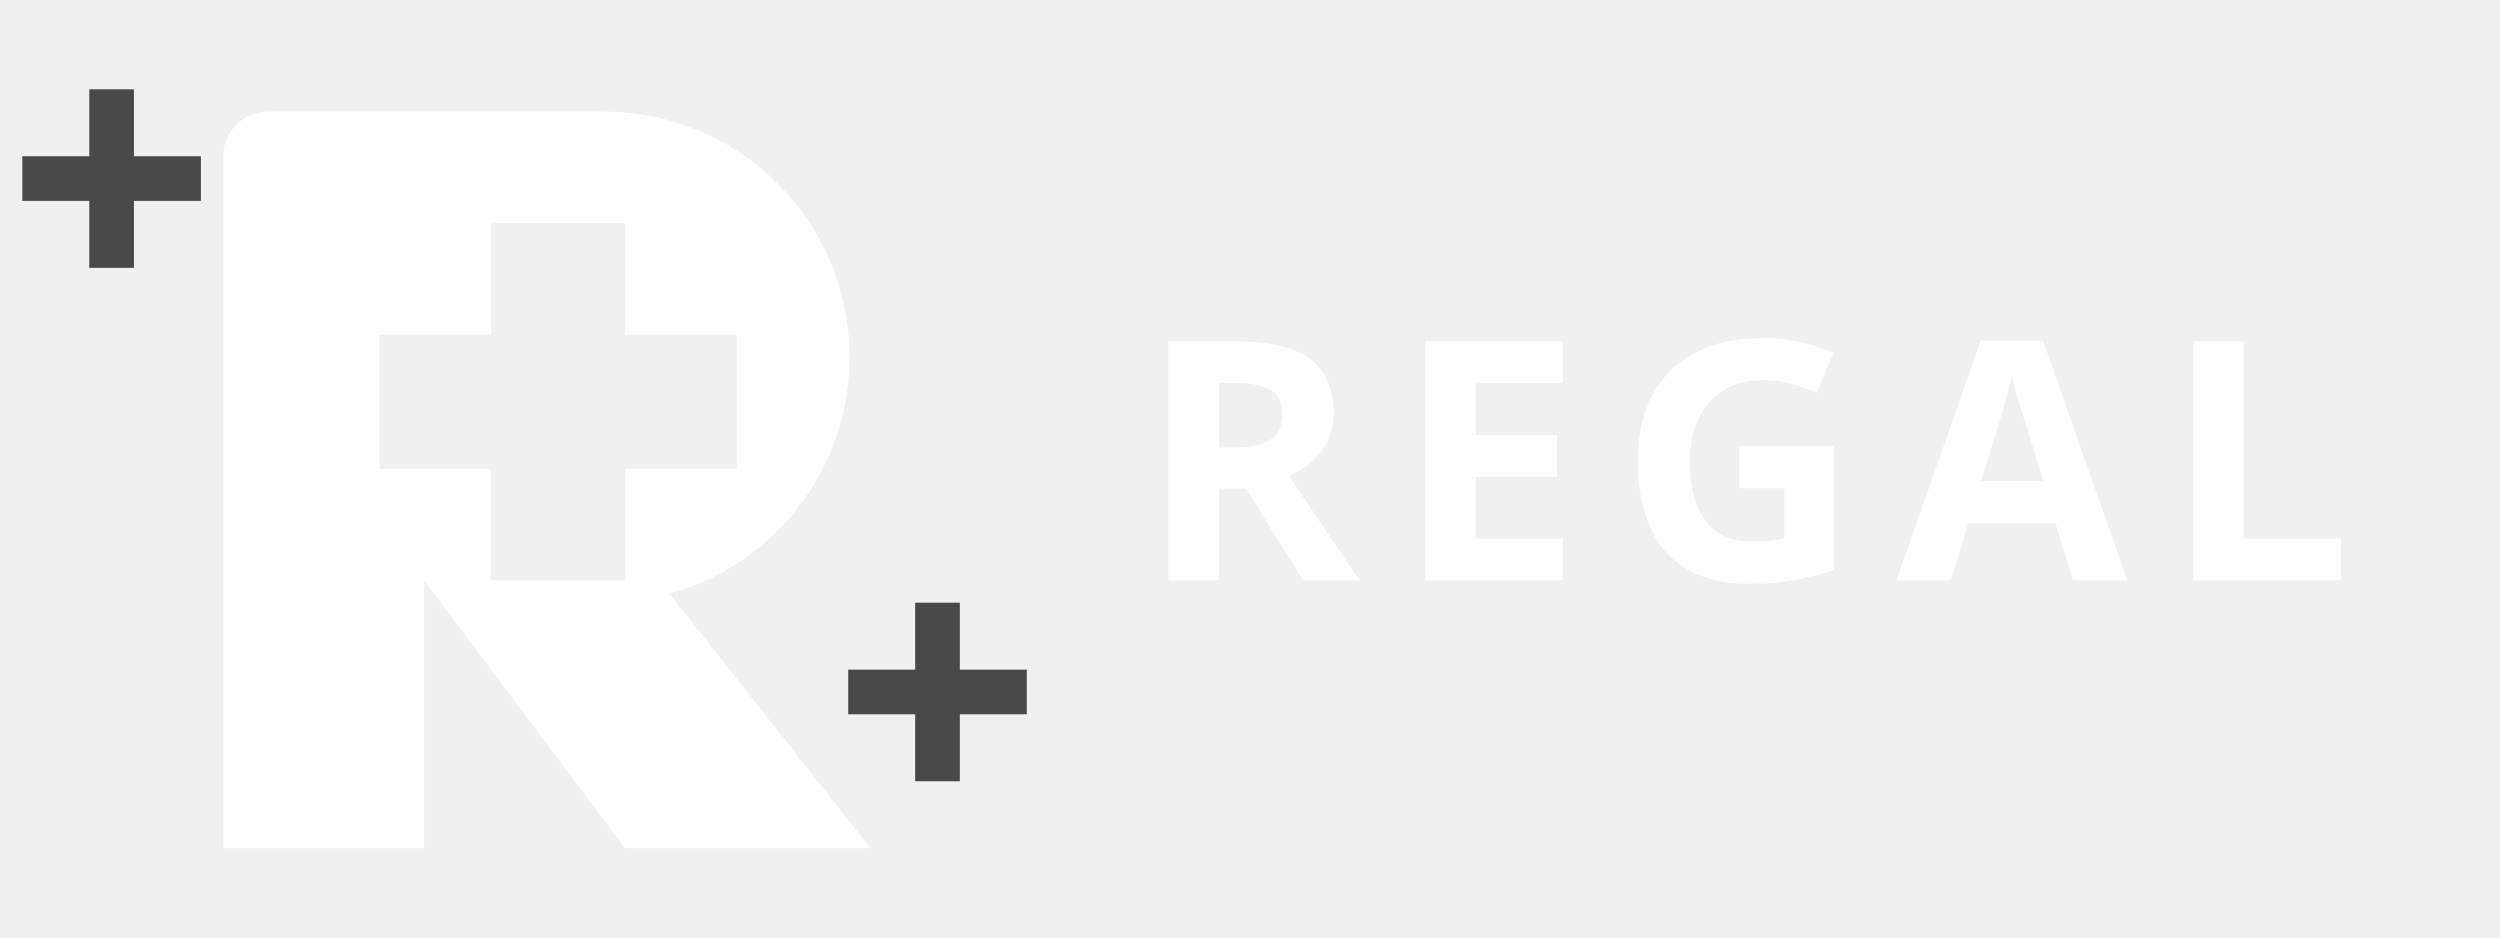
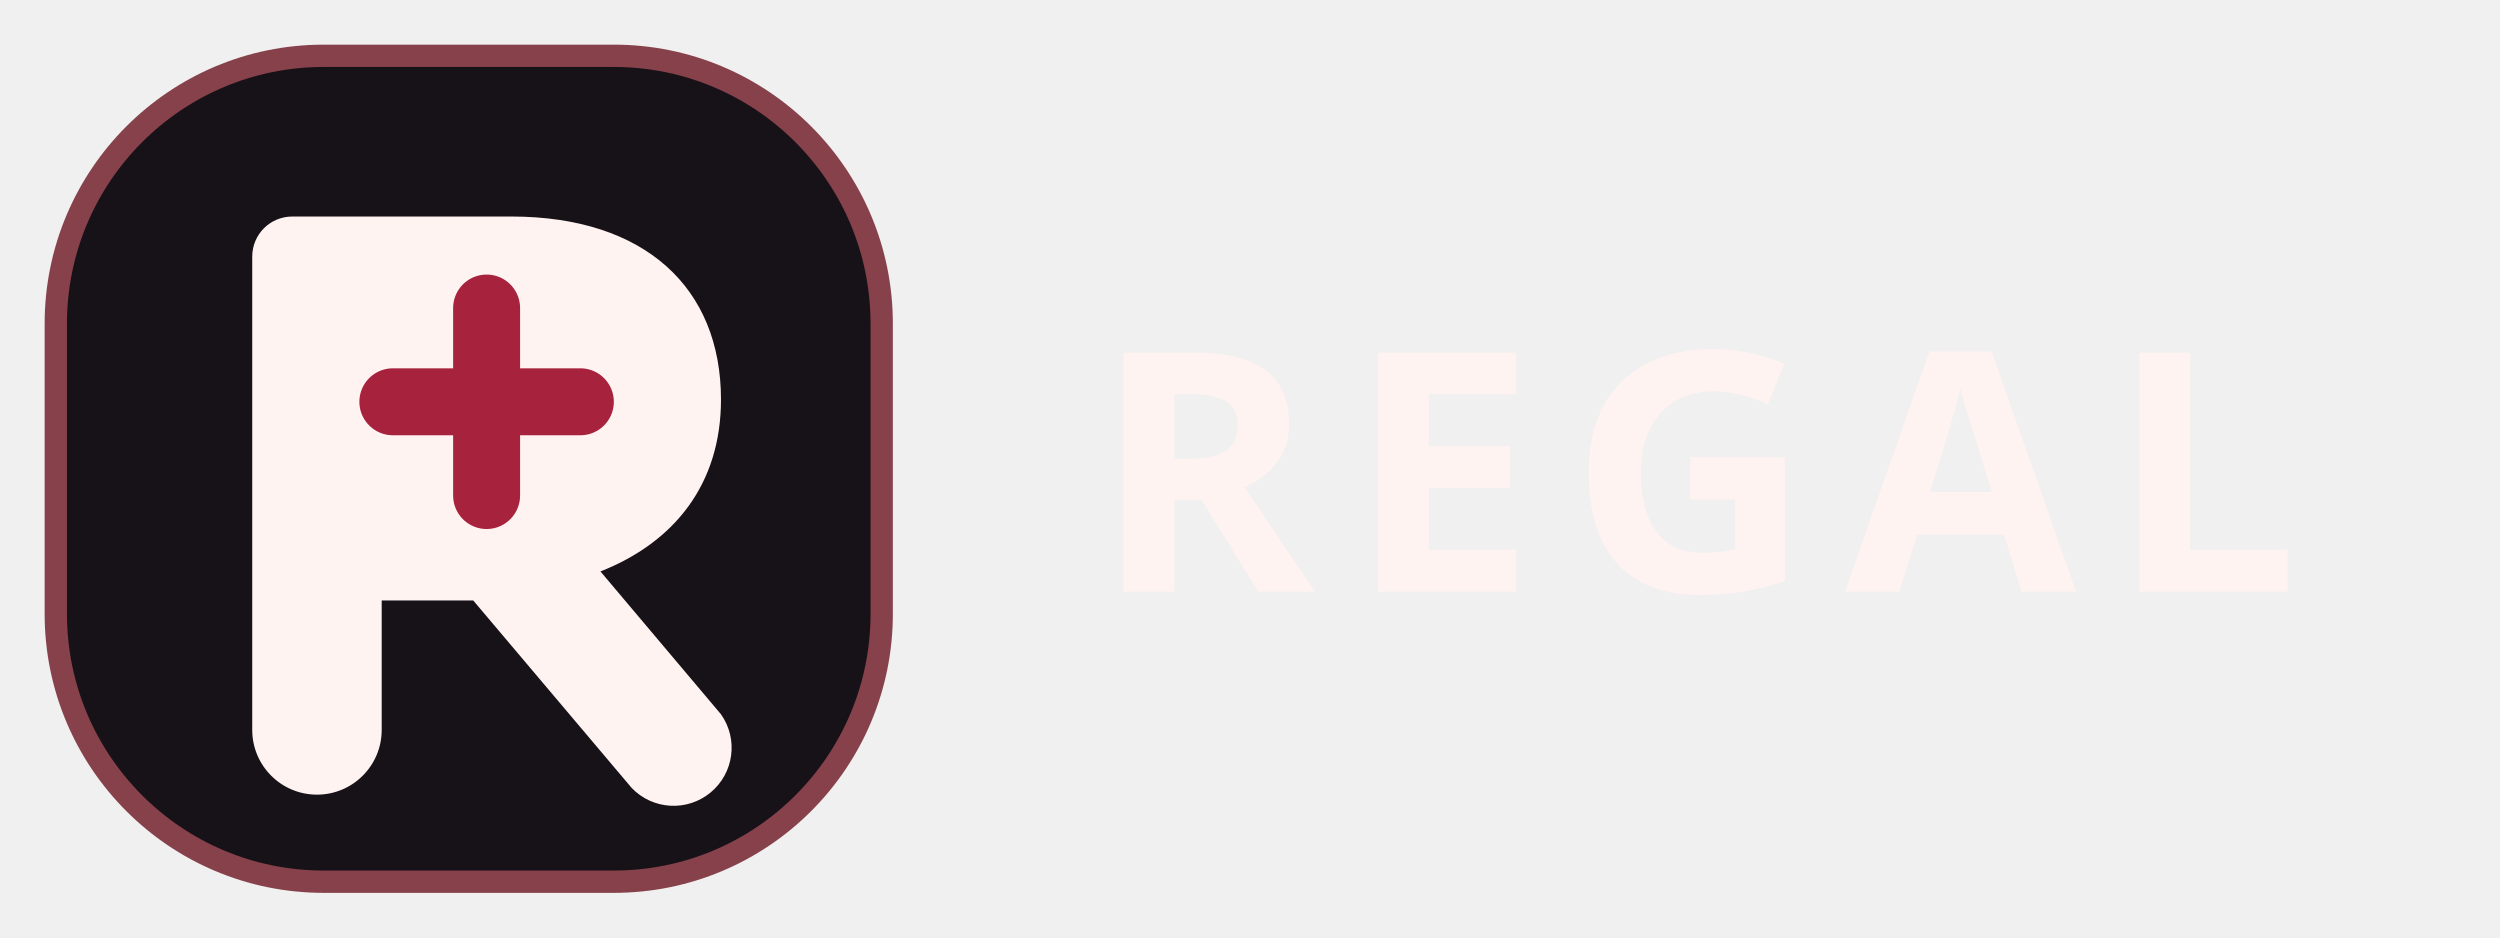
<svg xmlns="http://www.w3.org/2000/svg" viewBox="0 0 112 42">
-   <g fill="#494949">
-     <path d="M4 4h2v3h3v2H6v3H4V9H1V7h3zm37 23h2v3h3v2h-3v3h-2v-3h-3v-2h3z" />
-   </g>
-   <path fill="#fff" fill-rule="evenodd" d="M12 5h15a11 11 0 0 1 3 21.6L39 38H28l-9-12v12h-9V7a2 2 0 0 1 2-2Zm10 5v5h-5v6h5v5h6v-5h5v-6h-5v-5Z" />
-   <text x="51" y="26" fill="#fff" font-family="system-ui,sans-serif" font-size="15" font-weight="750" letter-spacing="1.6">REGAL</text>
+   <rect x="2.5" y="2.5" width="37" height="37" rx="12" fill="#171217" stroke="#86414b" />
+   <path fill="#fff3f2" d="M13.1 9.7h9.8c6 0 9.4 3.2 9.4 8.2 0 3.8-2.1 6.4-5.4 7.7l5.4 6.4a2.6 2.6 0 0 1-4 3.3l-7.1-8.4h-4.1v5.8a2.9 2.9 0 0 1-5.8 0V11.5c0-1 .8-1.8 1.8-1.8Z" />
+   <path d="M21.8 13.8v8.4m-4.2-4.2H26" stroke="#a6223d" stroke-width="3" stroke-linecap="round" />
+   <text x="49" y="26.5" fill="#fff3f2" font-family="system-ui,sans-serif" font-size="15" font-weight="750" letter-spacing="1.5">REGAL</text>
</svg>
